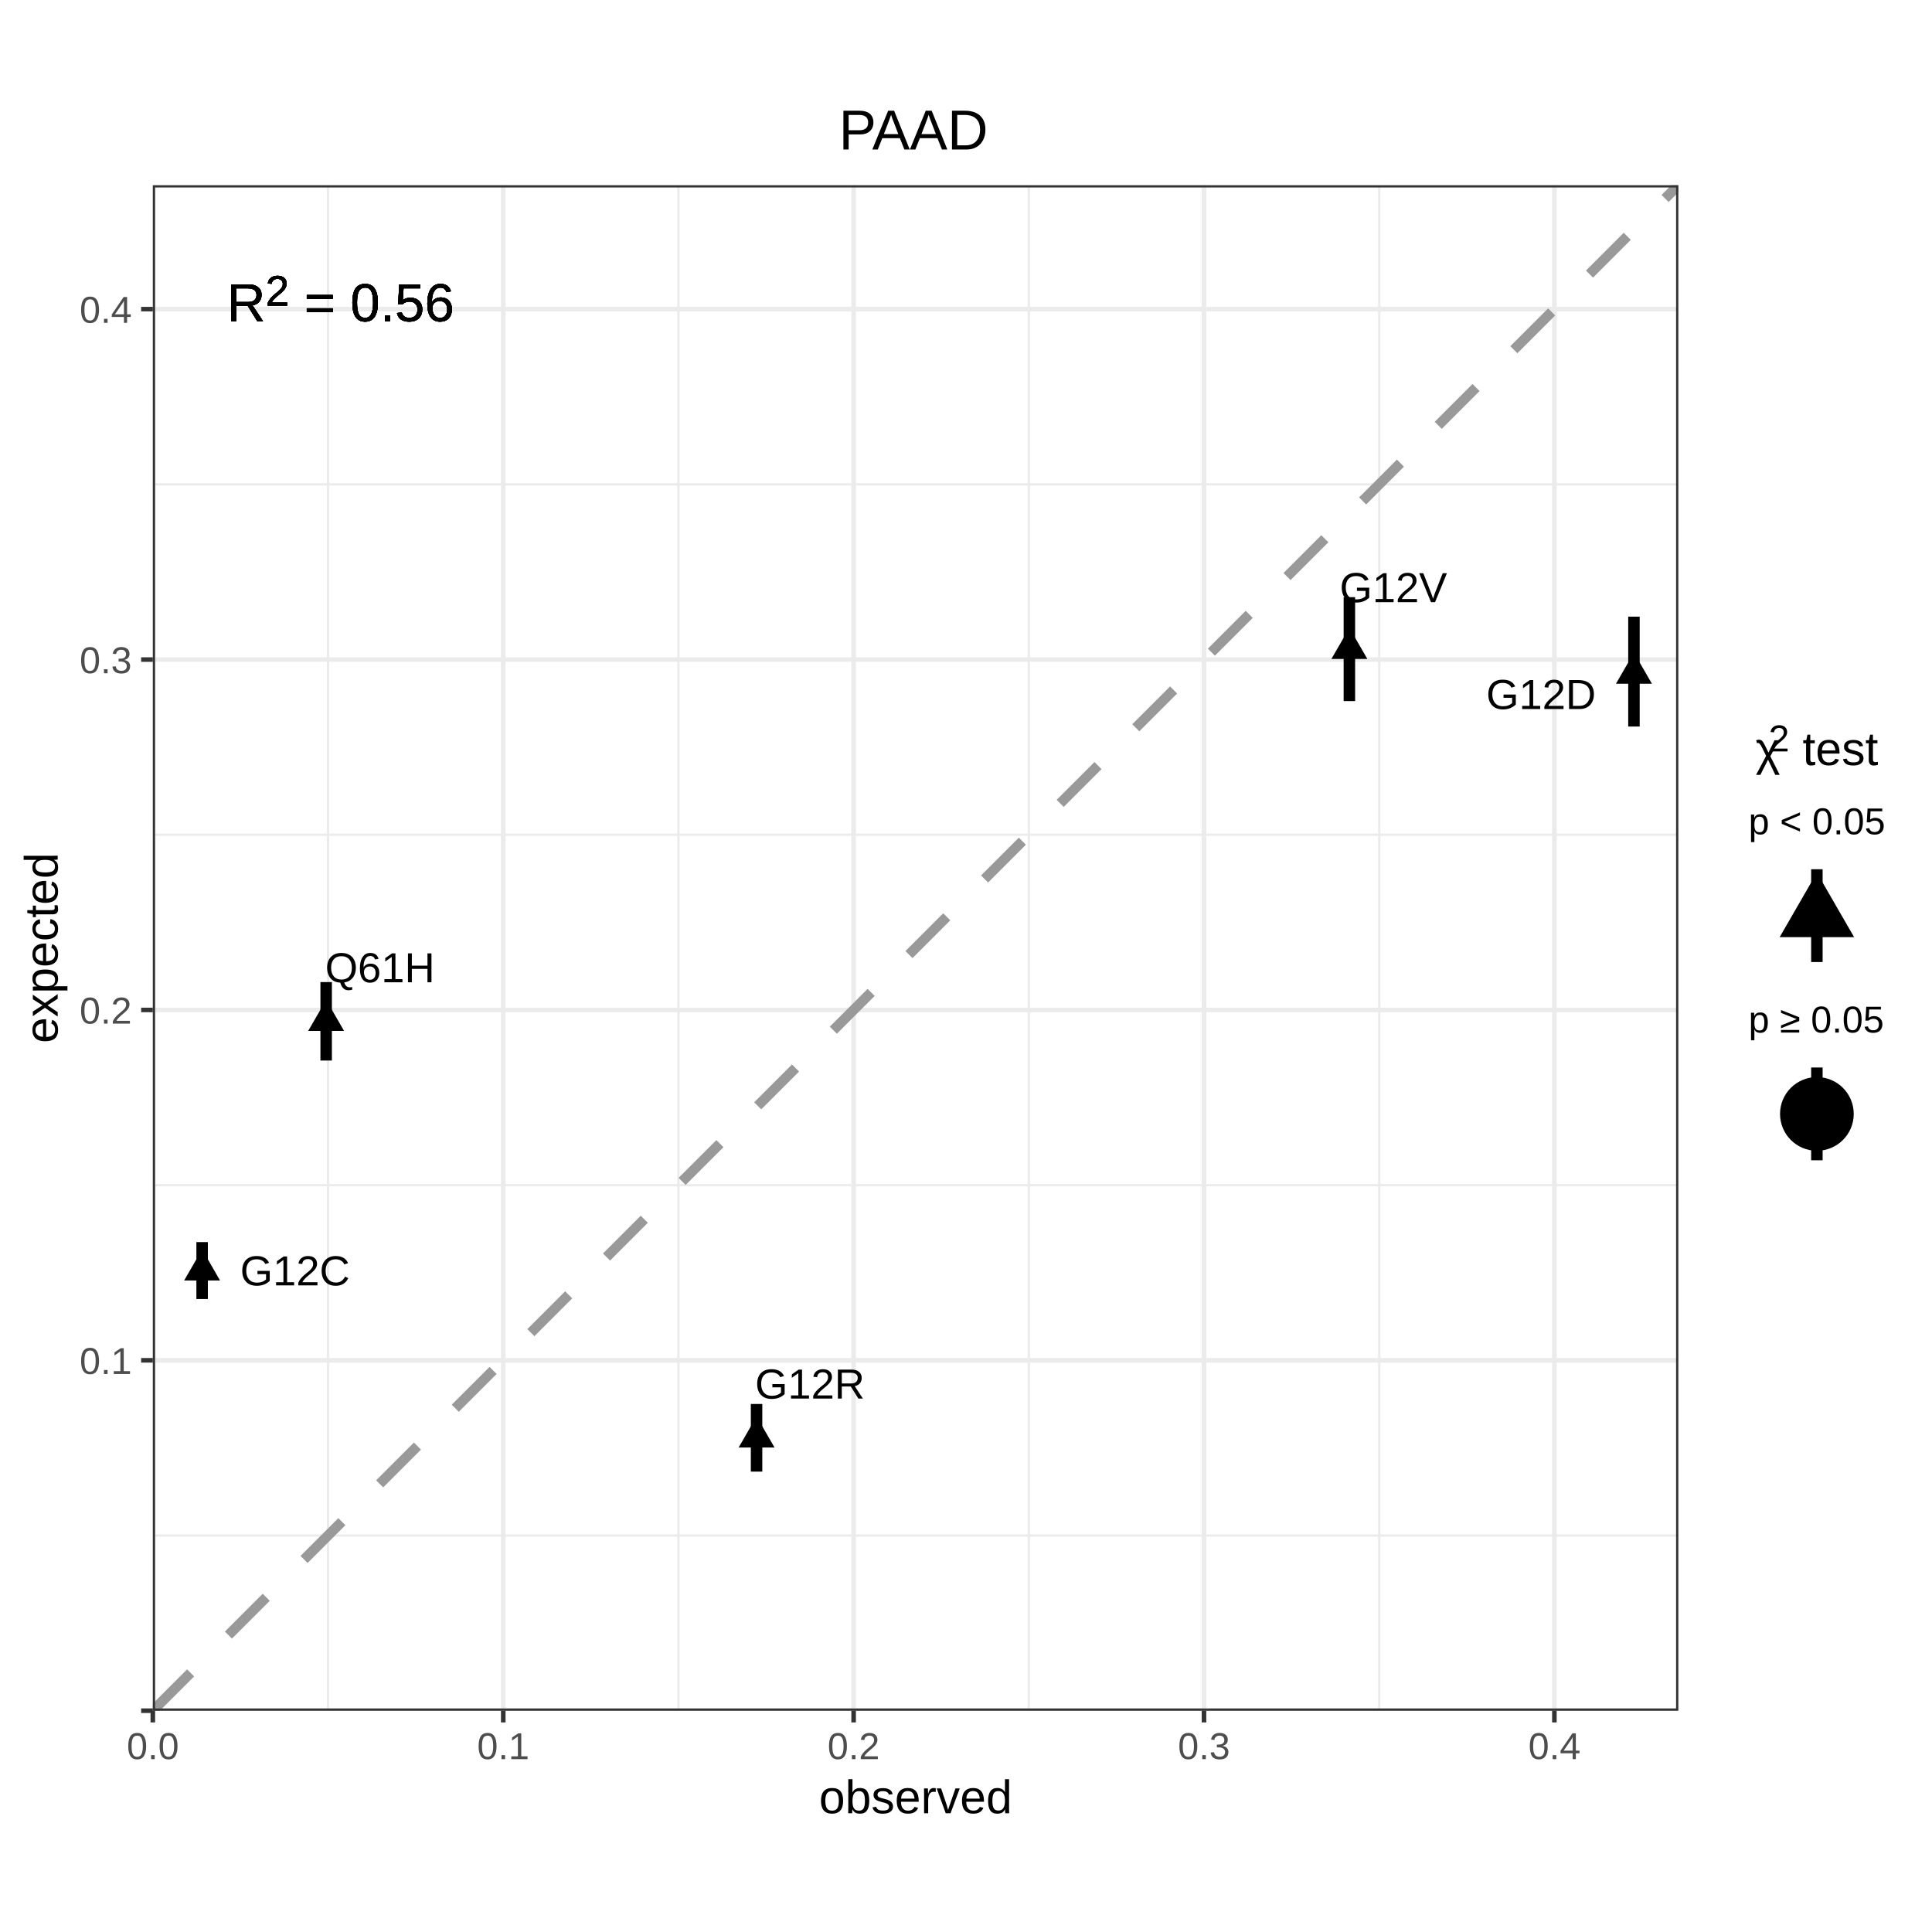
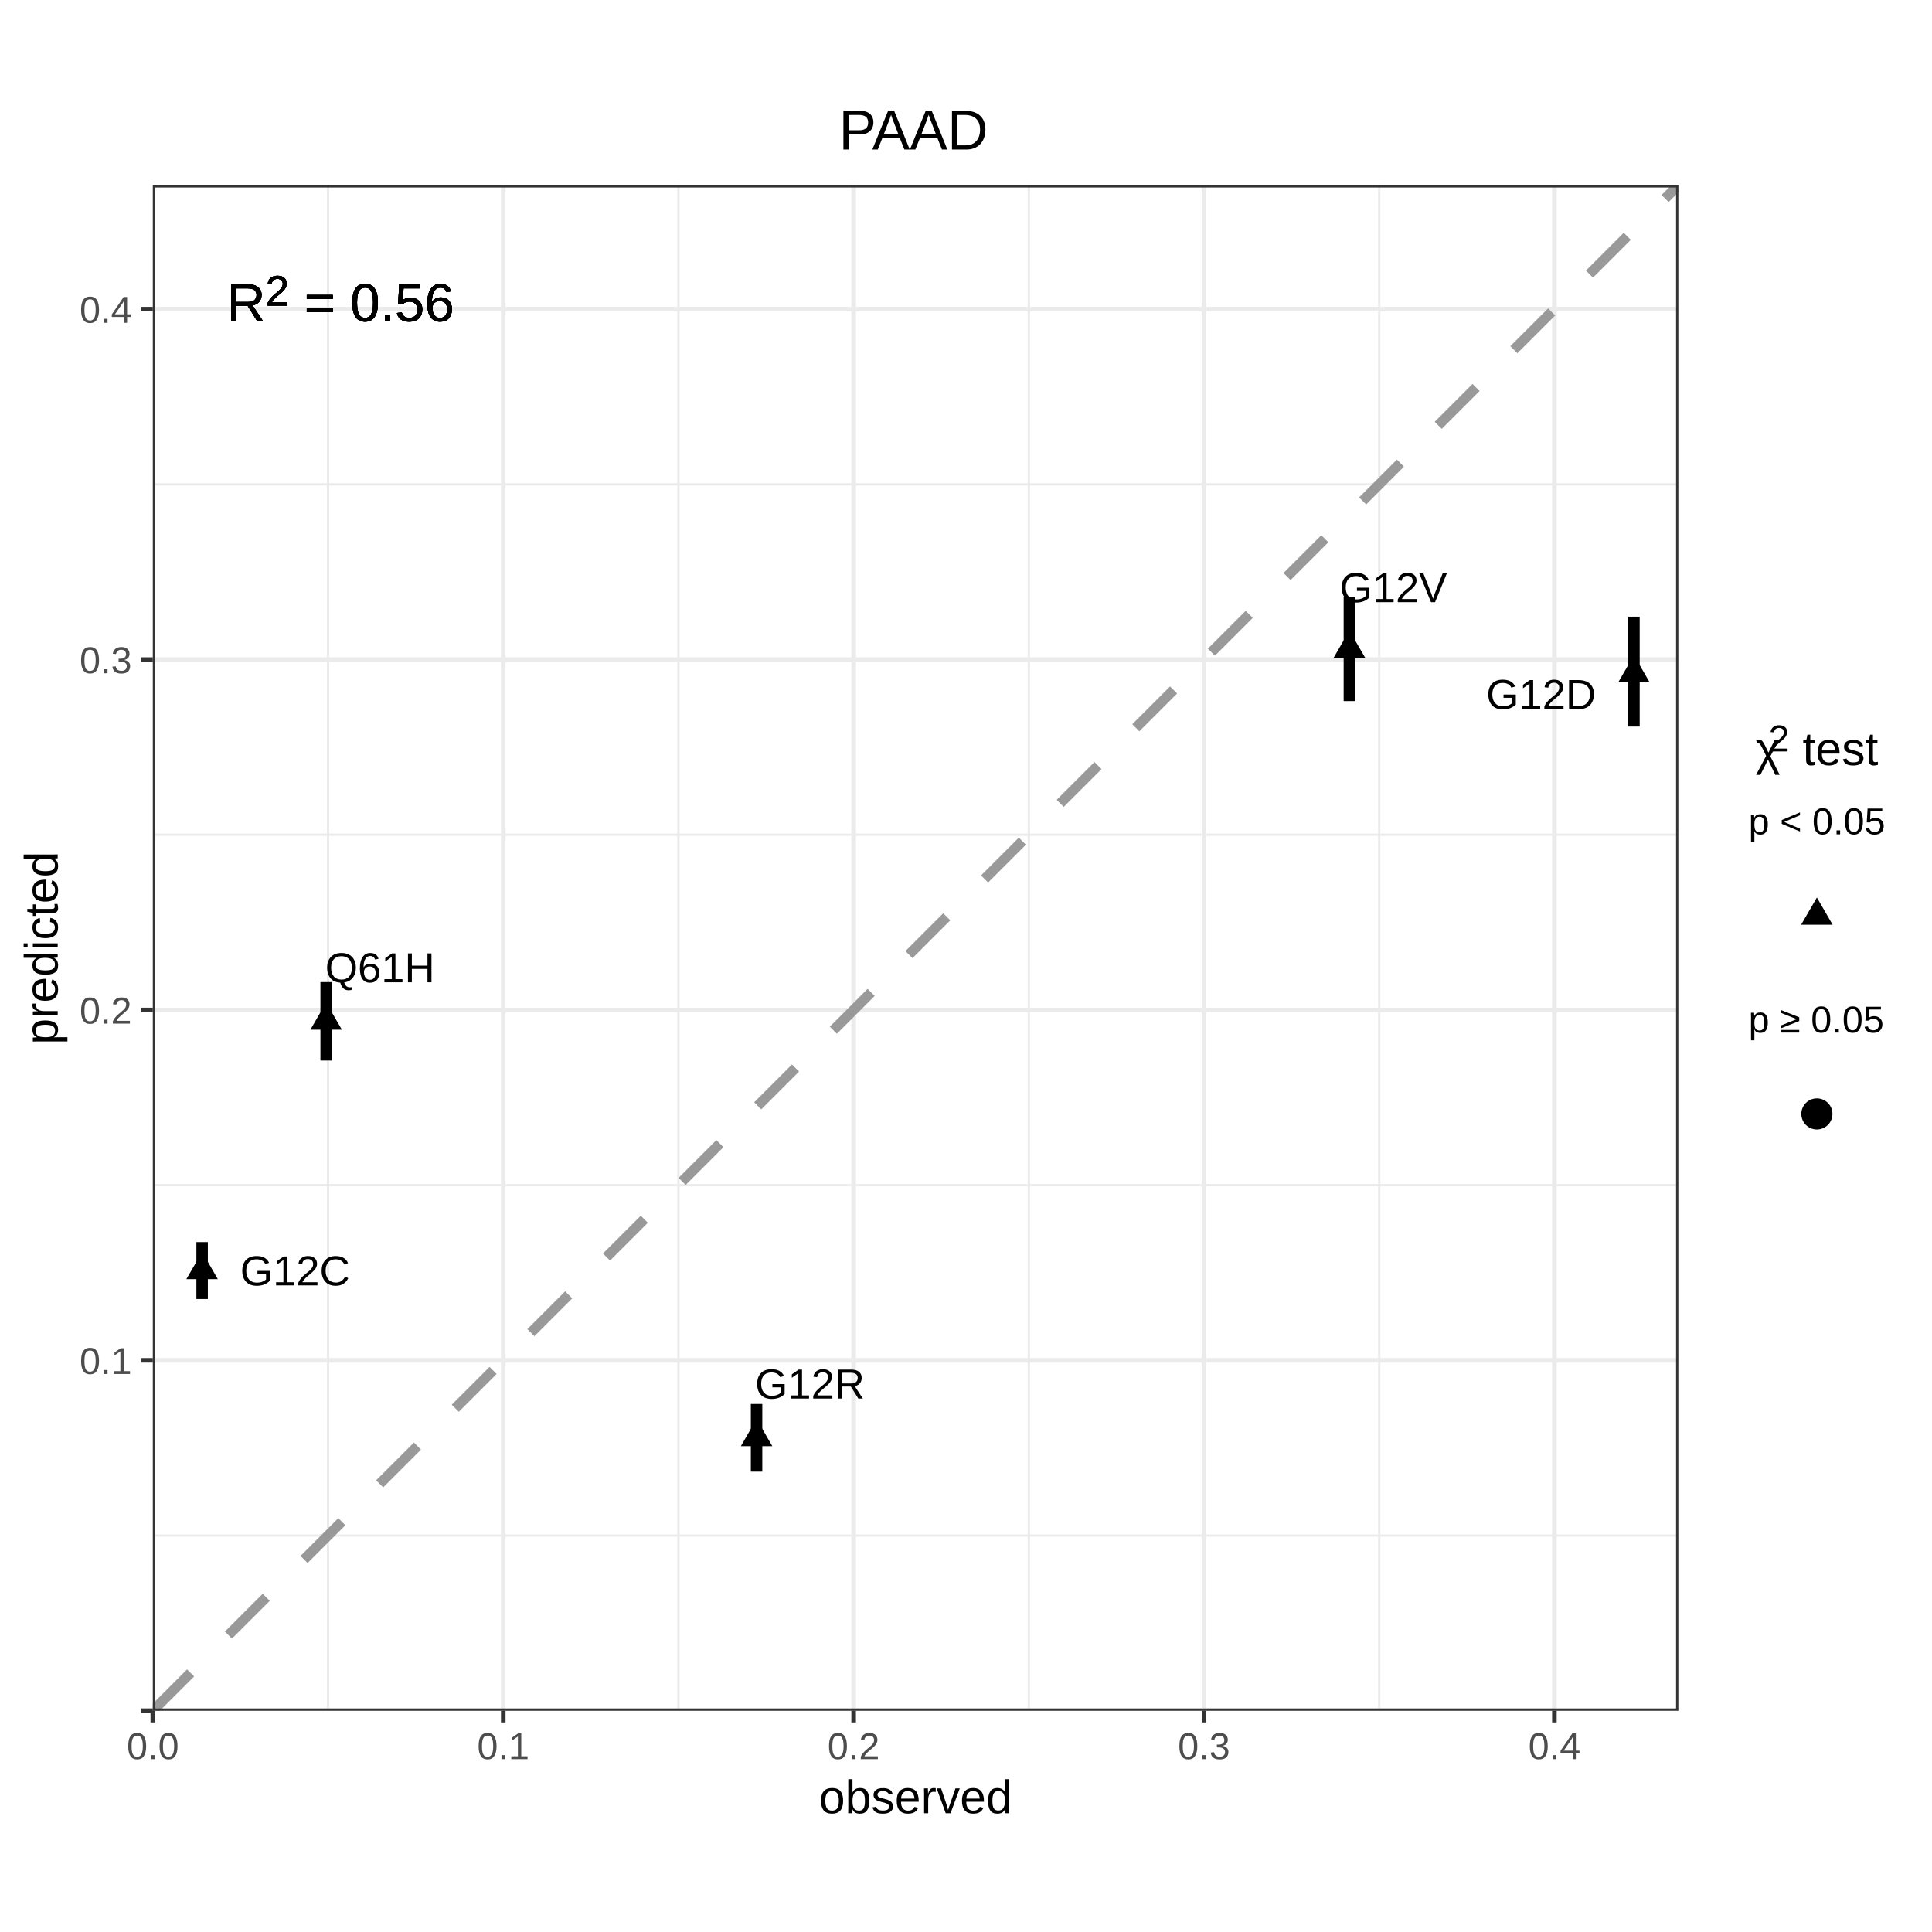
<svg xmlns="http://www.w3.org/2000/svg" viewBox="0 0 288.00 288.00">
  <defs>
    <style type="text/css">
    line, polyline, polygon, path, rect, circle {
      fill: none;
      stroke: #000000;
      stroke-linecap: round;
      stroke-linejoin: round;
      stroke-miterlimit: 10.00;
    }
  </style>
  </defs>
  <rect width="100%" height="100%" style="stroke: none; fill: #FFFFFF;" />
  <defs>
    <clipPath id="cpMC4wMHwyODguMDB8Mjc1LjMyfDEyLjY4">
      <rect x="0.00" y="12.68" width="288.00" height="262.64" />
    </clipPath>
  </defs>
  <rect x="0.00" y="12.68" width="288.00" height="262.64" style="stroke-width: 0.68; stroke: #FFFFFF; fill: #FFFFFF;" clip-path="url(#cpMC4wMHwyODguMDB8Mjc1LjMyfDEyLjY4)" />
  <defs>
    <clipPath id="cpMC4wMHwyODguMDB8Mjg4LjAwfDAuMDA=">
      <rect x="0.00" y="0.00" width="288.00" height="288.00" />
    </clipPath>
  </defs>
  <defs>
    <clipPath id="cpMjIuNzh8MjUwLjE5fDI1NS4wMXwyNy42MQ==">
      <rect x="22.78" y="27.61" width="227.41" height="227.41" />
    </clipPath>
  </defs>
  <rect x="22.78" y="27.61" width="227.41" height="227.41" style="stroke-width: 0.68; stroke: none; fill: #FFFFFF;" clip-path="url(#cpMjIuNzh8MjUwLjE5fDI1NS4wMXwyNy42MQ==)" />
  <polyline points="22.78,228.90 250.19,228.90 " style="stroke-width: 0.34; stroke: #EBEBEB; stroke-linecap: butt;" clip-path="url(#cpMjIuNzh8MjUwLjE5fDI1NS4wMXwyNy42MQ==)" />
  <polyline points="22.78,176.67 250.19,176.67 " style="stroke-width: 0.34; stroke: #EBEBEB; stroke-linecap: butt;" clip-path="url(#cpMjIuNzh8MjUwLjE5fDI1NS4wMXwyNy42MQ==)" />
  <polyline points="22.78,124.43 250.19,124.43 " style="stroke-width: 0.34; stroke: #EBEBEB; stroke-linecap: butt;" clip-path="url(#cpMjIuNzh8MjUwLjE5fDI1NS4wMXwyNy42MQ==)" />
  <polyline points="22.78,72.20 250.19,72.20 " style="stroke-width: 0.34; stroke: #EBEBEB; stroke-linecap: butt;" clip-path="url(#cpMjIuNzh8MjUwLjE5fDI1NS4wMXwyNy42MQ==)" />
  <polyline points="48.90,255.01 48.90,27.61 " style="stroke-width: 0.34; stroke: #EBEBEB; stroke-linecap: butt;" clip-path="url(#cpMjIuNzh8MjUwLjE5fDI1NS4wMXwyNy42MQ==)" />
  <polyline points="101.13,255.01 101.13,27.61 " style="stroke-width: 0.34; stroke: #EBEBEB; stroke-linecap: butt;" clip-path="url(#cpMjIuNzh8MjUwLjE5fDI1NS4wMXwyNy42MQ==)" />
  <polyline points="153.37,255.01 153.37,27.61 " style="stroke-width: 0.34; stroke: #EBEBEB; stroke-linecap: butt;" clip-path="url(#cpMjIuNzh8MjUwLjE5fDI1NS4wMXwyNy42MQ==)" />
  <polyline points="205.60,255.01 205.60,27.61 " style="stroke-width: 0.34; stroke: #EBEBEB; stroke-linecap: butt;" clip-path="url(#cpMjIuNzh8MjUwLjE5fDI1NS4wMXwyNy42MQ==)" />
  <polyline points="22.78,255.01 250.19,255.01 " style="stroke-width: 0.68; stroke: #EBEBEB; stroke-linecap: butt;" clip-path="url(#cpMjIuNzh8MjUwLjE5fDI1NS4wMXwyNy42MQ==)" />
  <polyline points="22.78,202.78 250.19,202.78 " style="stroke-width: 0.68; stroke: #EBEBEB; stroke-linecap: butt;" clip-path="url(#cpMjIuNzh8MjUwLjE5fDI1NS4wMXwyNy42MQ==)" />
  <polyline points="22.78,150.55 250.19,150.55 " style="stroke-width: 0.68; stroke: #EBEBEB; stroke-linecap: butt;" clip-path="url(#cpMjIuNzh8MjUwLjE5fDI1NS4wMXwyNy42MQ==)" />
  <polyline points="22.78,98.32 250.19,98.32 " style="stroke-width: 0.68; stroke: #EBEBEB; stroke-linecap: butt;" clip-path="url(#cpMjIuNzh8MjUwLjE5fDI1NS4wMXwyNy42MQ==)" />
  <polyline points="22.78,46.08 250.19,46.08 " style="stroke-width: 0.68; stroke: #EBEBEB; stroke-linecap: butt;" clip-path="url(#cpMjIuNzh8MjUwLjE5fDI1NS4wMXwyNy42MQ==)" />
  <polyline points="22.78,255.01 22.78,27.61 " style="stroke-width: 0.68; stroke: #EBEBEB; stroke-linecap: butt;" clip-path="url(#cpMjIuNzh8MjUwLjE5fDI1NS4wMXwyNy42MQ==)" />
  <polyline points="75.02,255.01 75.02,27.61 " style="stroke-width: 0.68; stroke: #EBEBEB; stroke-linecap: butt;" clip-path="url(#cpMjIuNzh8MjUwLjE5fDI1NS4wMXwyNy42MQ==)" />
  <polyline points="127.25,255.01 127.25,27.61 " style="stroke-width: 0.68; stroke: #EBEBEB; stroke-linecap: butt;" clip-path="url(#cpMjIuNzh8MjUwLjE5fDI1NS4wMXwyNy42MQ==)" />
  <polyline points="179.48,255.01 179.48,27.61 " style="stroke-width: 0.68; stroke: #EBEBEB; stroke-linecap: butt;" clip-path="url(#cpMjIuNzh8MjUwLjE5fDI1NS4wMXwyNy42MQ==)" />
  <polyline points="231.71,255.01 231.71,27.61 " style="stroke-width: 0.68; stroke: #EBEBEB; stroke-linecap: butt;" clip-path="url(#cpMjIuNzh8MjUwLjE5fDI1NS4wMXwyNy42MQ==)" />
  <line x1="22.78" y1="255.01" x2="250.19" y2="27.61" style="stroke-width: 1.49; stroke: #999999; stroke-dasharray: 7.97,7.97; stroke-linecap: butt;" clip-path="url(#cpMjIuNzh8MjUwLjE5fDI1NS4wMXwyNy42MQ==)" />
+   <polygon points="30.13,186.62 32.47,190.68 27.78,190.68 " style="stroke-width: 0.71; stroke: none; fill: #000000;" clip-path="url(#cpMjIuNzh8MjUwLjE5fDI1NS4wMXwyNy42MQ==)" />
+   <polygon points="243.57,97.66 245.91,101.72 241.22,101.72 " style="stroke-width: 0.71; stroke: none; fill: #000000;" clip-path="url(#cpMjIuNzh8MjUwLjE5fDI1NS4wMXwyNy42MQ==)" />
+   <polygon points="112.78,211.52 115.13,215.58 110.44,215.58 " style="stroke-width: 0.71; stroke: none; fill: #000000;" clip-path="url(#cpMjIuNzh8MjUwLjE5fDI1NS4wMXwyNy42MQ==)" />
+   <polygon points="201.15,93.98 203.50,98.04 198.81,98.04 " style="stroke-width: 0.71; stroke: none; fill: #000000;" clip-path="url(#cpMjIuNzh8MjUwLjE5fDI1NS4wMXwyNy42MQ==)" />
+   <polygon points="48.62,149.43 50.96,153.49 46.27,153.49 " style="stroke-width: 0.71; stroke: none; fill: #000000;" clip-path="url(#cpMjIuNzh8MjUwLjE5fDI1NS4wMXwyNy42MQ==)" />
  <line x1="30.13" y1="193.64" x2="30.13" y2="185.16" style="stroke-width: 1.71; stroke-linecap: butt;" clip-path="url(#cpMjIuNzh8MjUwLjE5fDI1NS4wMXwyNy42MQ==)" />
  <line x1="243.57" y1="108.30" x2="243.57" y2="91.92" style="stroke-width: 1.71; stroke-linecap: butt;" clip-path="url(#cpMjIuNzh8MjUwLjE5fDI1NS4wMXwyNy42MQ==)" />
  <line x1="112.78" y1="219.37" x2="112.78" y2="209.29" style="stroke-width: 1.71; stroke-linecap: butt;" clip-path="url(#cpMjIuNzh8MjUwLjE5fDI1NS4wMXwyNy42MQ==)" />
  <line x1="201.15" y1="104.51" x2="201.15" y2="89.02" style="stroke-width: 1.71; stroke-linecap: butt;" clip-path="url(#cpMjIuNzh8MjUwLjE5fDI1NS4wMXwyNy42MQ==)" />
  <line x1="48.62" y1="158.09" x2="48.62" y2="146.40" style="stroke-width: 1.71; stroke-linecap: butt;" clip-path="url(#cpMjIuNzh8MjUwLjE5fDI1NS4wMXwyNy42MQ==)" />
-   <polygon points="30.13,186.24 32.80,190.88 27.45,190.88 " style="stroke-width: 1.42; stroke: none; fill: #000000;" clip-path="url(#cpMjIuNzh8MjUwLjE5fDI1NS4wMXwyNy42MQ==)" />
-   <polygon points="243.57,97.28 246.25,101.92 240.89,101.92 " style="stroke-width: 1.42; stroke: none; fill: #000000;" clip-path="url(#cpMjIuNzh8MjUwLjE5fDI1NS4wMXwyNy42MQ==)" />
-   <polygon points="112.78,211.14 115.46,215.78 110.11,215.78 " style="stroke-width: 1.42; stroke: none; fill: #000000;" clip-path="url(#cpMjIuNzh8MjUwLjE5fDI1NS4wMXwyNy42MQ==)" />
-   <polygon points="201.15,93.59 203.83,98.23 198.47,98.23 " style="stroke-width: 1.42; stroke: none; fill: #000000;" clip-path="url(#cpMjIuNzh8MjUwLjE5fDI1NS4wMXwyNy42MQ==)" />
-   <polygon points="48.62,149.04 51.29,153.68 45.94,153.68 " style="stroke-width: 1.42; stroke: none; fill: #000000;" clip-path="url(#cpMjIuNzh8MjUwLjE5fDI1NS4wMXwyNy42MQ==)" />
  <g clip-path="url(#cpMjIuNzh8MjUwLjE5fDI1NS4wMXwyNy42MQ==)">
    <text x="35.80" y="191.61" style="font-size: 6.26px; font-family: Arial;" textLength="16.37px" lengthAdjust="spacingAndGlyphs">G12C</text>
  </g>
  <g clip-path="url(#cpMjIuNzh8MjUwLjE5fDI1NS4wMXwyNy42MQ==)">
    <text x="221.55" y="105.69" style="font-size: 6.26px; font-family: Arial;" textLength="16.37px" lengthAdjust="spacingAndGlyphs">G12D</text>
  </g>
  <g clip-path="url(#cpMjIuNzh8MjUwLjE5fDI1NS4wMXwyNy42MQ==)">
    <text x="112.56" y="208.48" style="font-size: 6.26px; font-family: Arial;" textLength="16.37px" lengthAdjust="spacingAndGlyphs">G12R</text>
  </g>
  <g clip-path="url(#cpMjIuNzh8MjUwLjE5fDI1NS4wMXwyNy42MQ==)">
    <text x="199.70" y="89.76" style="font-size: 6.26px; font-family: Arial;" textLength="16.02px" lengthAdjust="spacingAndGlyphs">G12V</text>
  </g>
  <g clip-path="url(#cpMjIuNzh8MjUwLjE5fDI1NS4wMXwyNy42MQ==)">
    <text x="48.47" y="146.43" style="font-size: 6.26px; font-family: Arial;" textLength="16.37px" lengthAdjust="spacingAndGlyphs">Q61H</text>
  </g>
  <g clip-path="url(#cpMjIuNzh8MjUwLjE5fDI1NS4wMXwyNy42MQ==)">
    <text x="33.82" y="47.88" style="font-size: 7.97px; font-family: Arial;" textLength="5.75px" lengthAdjust="spacingAndGlyphs">R</text>
  </g>
  <g clip-path="url(#cpMjIuNzh8MjUwLjE5fDI1NS4wMXwyNy42MQ==)">
    <text x="39.58" y="45.56" style="font-size: 6.37px; font-family: Arial;" textLength="3.54px" lengthAdjust="spacingAndGlyphs">2</text>
  </g>
  <g clip-path="url(#cpMjIuNzh8MjUwLjE5fDI1NS4wMXwyNy42MQ==)">
    <text x="45.34" y="47.88" style="font-size: 7.97px; font-family: Arial;" textLength="4.65px" lengthAdjust="spacingAndGlyphs">=</text>
  </g>
  <g clip-path="url(#cpMjIuNzh8MjUwLjE5fDI1NS4wMXwyNy42MQ==)">
    <text x="52.21" y="47.88" style="font-size: 7.97px; font-family: Arial;" textLength="15.51px" lengthAdjust="spacingAndGlyphs">0.56</text>
  </g>
  <g clip-path="url(#cpMjIuNzh8MjUwLjE5fDI1NS4wMXwyNy42MQ==)">
    <text x="33.82" y="47.88" style="font-size: 7.97px; font-family: Arial;" textLength="5.75px" lengthAdjust="spacingAndGlyphs">R</text>
  </g>
  <g clip-path="url(#cpMjIuNzh8MjUwLjE5fDI1NS4wMXwyNy42MQ==)">
    <text x="39.58" y="45.56" style="font-size: 6.37px; font-family: Arial;" textLength="3.54px" lengthAdjust="spacingAndGlyphs">2</text>
  </g>
  <g clip-path="url(#cpMjIuNzh8MjUwLjE5fDI1NS4wMXwyNy42MQ==)">
    <text x="45.34" y="47.88" style="font-size: 7.97px; font-family: Arial;" textLength="4.65px" lengthAdjust="spacingAndGlyphs">=</text>
  </g>
  <g clip-path="url(#cpMjIuNzh8MjUwLjE5fDI1NS4wMXwyNy42MQ==)">
    <text x="52.21" y="47.88" style="font-size: 7.97px; font-family: Arial;" textLength="15.51px" lengthAdjust="spacingAndGlyphs">0.56</text>
  </g>
  <g clip-path="url(#cpMjIuNzh8MjUwLjE5fDI1NS4wMXwyNy42MQ==)">
    <text x="33.82" y="47.88" style="font-size: 7.97px; font-family: Arial;" textLength="5.75px" lengthAdjust="spacingAndGlyphs">R</text>
  </g>
  <g clip-path="url(#cpMjIuNzh8MjUwLjE5fDI1NS4wMXwyNy42MQ==)">
    <text x="39.58" y="45.56" style="font-size: 6.37px; font-family: Arial;" textLength="3.54px" lengthAdjust="spacingAndGlyphs">2</text>
  </g>
  <g clip-path="url(#cpMjIuNzh8MjUwLjE5fDI1NS4wMXwyNy42MQ==)">
    <text x="45.34" y="47.88" style="font-size: 7.97px; font-family: Arial;" textLength="4.65px" lengthAdjust="spacingAndGlyphs">=</text>
  </g>
  <g clip-path="url(#cpMjIuNzh8MjUwLjE5fDI1NS4wMXwyNy42MQ==)">
    <text x="52.21" y="47.88" style="font-size: 7.97px; font-family: Arial;" textLength="15.51px" lengthAdjust="spacingAndGlyphs">0.56</text>
  </g>
  <g clip-path="url(#cpMjIuNzh8MjUwLjE5fDI1NS4wMXwyNy42MQ==)">
    <text x="33.82" y="47.88" style="font-size: 7.97px; font-family: Arial;" textLength="5.75px" lengthAdjust="spacingAndGlyphs">R</text>
  </g>
  <g clip-path="url(#cpMjIuNzh8MjUwLjE5fDI1NS4wMXwyNy42MQ==)">
    <text x="39.58" y="45.56" style="font-size: 6.37px; font-family: Arial;" textLength="3.54px" lengthAdjust="spacingAndGlyphs">2</text>
  </g>
  <g clip-path="url(#cpMjIuNzh8MjUwLjE5fDI1NS4wMXwyNy42MQ==)">
    <text x="45.34" y="47.88" style="font-size: 7.97px; font-family: Arial;" textLength="4.65px" lengthAdjust="spacingAndGlyphs">=</text>
  </g>
  <g clip-path="url(#cpMjIuNzh8MjUwLjE5fDI1NS4wMXwyNy42MQ==)">
    <text x="52.21" y="47.88" style="font-size: 7.97px; font-family: Arial;" textLength="15.51px" lengthAdjust="spacingAndGlyphs">0.56</text>
  </g>
  <g clip-path="url(#cpMjIuNzh8MjUwLjE5fDI1NS4wMXwyNy42MQ==)">
    <text x="33.82" y="47.88" style="font-size: 7.97px; font-family: Arial;" textLength="5.75px" lengthAdjust="spacingAndGlyphs">R</text>
  </g>
  <g clip-path="url(#cpMjIuNzh8MjUwLjE5fDI1NS4wMXwyNy42MQ==)">
    <text x="39.58" y="45.56" style="font-size: 6.37px; font-family: Arial;" textLength="3.54px" lengthAdjust="spacingAndGlyphs">2</text>
  </g>
  <g clip-path="url(#cpMjIuNzh8MjUwLjE5fDI1NS4wMXwyNy42MQ==)">
    <text x="45.34" y="47.88" style="font-size: 7.97px; font-family: Arial;" textLength="4.65px" lengthAdjust="spacingAndGlyphs">=</text>
  </g>
  <g clip-path="url(#cpMjIuNzh8MjUwLjE5fDI1NS4wMXwyNy42MQ==)">
    <text x="52.21" y="47.88" style="font-size: 7.97px; font-family: Arial;" textLength="15.51px" lengthAdjust="spacingAndGlyphs">0.56</text>
  </g>
  <rect x="22.78" y="27.61" width="227.41" height="227.41" style="stroke-width: 0.68; stroke: #333333;" clip-path="url(#cpMjIuNzh8MjUwLjE5fDI1NS4wMXwyNy42MQ==)" />
  <defs>
    <clipPath id="cpMC4wMHwyODguMDB8Mjg4LjAwfDAuMDA=">
      <rect x="0.00" y="0.00" width="288.00" height="288.00" />
    </clipPath>
  </defs>
  <g clip-path="url(#cpMC4wMHwyODguMDB8Mjg4LjAwfDAuMDA=)">
    <text x="11.87" y="204.82" style="font-size: 5.60px; fill: #4D4D4D; font-family: Arial;" textLength="7.78px" lengthAdjust="spacingAndGlyphs">0.1</text>
  </g>
  <g clip-path="url(#cpMC4wMHwyODguMDB8Mjg4LjAwfDAuMDA=)">
    <text x="11.87" y="152.59" style="font-size: 5.60px; fill: #4D4D4D; font-family: Arial;" textLength="7.78px" lengthAdjust="spacingAndGlyphs">0.2</text>
  </g>
  <g clip-path="url(#cpMC4wMHwyODguMDB8Mjg4LjAwfDAuMDA=)">
    <text x="11.87" y="100.36" style="font-size: 5.60px; fill: #4D4D4D; font-family: Arial;" textLength="7.78px" lengthAdjust="spacingAndGlyphs">0.3</text>
  </g>
  <g clip-path="url(#cpMC4wMHwyODguMDB8Mjg4LjAwfDAuMDA=)">
    <text x="11.87" y="48.12" style="font-size: 5.60px; fill: #4D4D4D; font-family: Arial;" textLength="7.78px" lengthAdjust="spacingAndGlyphs">0.4</text>
  </g>
  <polyline points="21.04,255.01 22.78,255.01 " style="stroke-width: 0.68; stroke: #333333; stroke-linecap: butt;" clip-path="url(#cpMC4wMHwyODguMDB8Mjg4LjAwfDAuMDA=)" />
  <polyline points="21.04,202.78 22.78,202.78 " style="stroke-width: 0.68; stroke: #333333; stroke-linecap: butt;" clip-path="url(#cpMC4wMHwyODguMDB8Mjg4LjAwfDAuMDA=)" />
  <polyline points="21.04,150.55 22.78,150.55 " style="stroke-width: 0.68; stroke: #333333; stroke-linecap: butt;" clip-path="url(#cpMC4wMHwyODguMDB8Mjg4LjAwfDAuMDA=)" />
  <polyline points="21.04,98.32 22.78,98.32 " style="stroke-width: 0.68; stroke: #333333; stroke-linecap: butt;" clip-path="url(#cpMC4wMHwyODguMDB8Mjg4LjAwfDAuMDA=)" />
  <polyline points="21.04,46.08 22.78,46.08 " style="stroke-width: 0.68; stroke: #333333; stroke-linecap: butt;" clip-path="url(#cpMC4wMHwyODguMDB8Mjg4LjAwfDAuMDA=)" />
  <polyline points="22.78,256.76 22.78,255.01 " style="stroke-width: 0.68; stroke: #333333; stroke-linecap: butt;" clip-path="url(#cpMC4wMHwyODguMDB8Mjg4LjAwfDAuMDA=)" />
  <polyline points="75.02,256.76 75.02,255.01 " style="stroke-width: 0.68; stroke: #333333; stroke-linecap: butt;" clip-path="url(#cpMC4wMHwyODguMDB8Mjg4LjAwfDAuMDA=)" />
  <polyline points="127.25,256.76 127.25,255.01 " style="stroke-width: 0.68; stroke: #333333; stroke-linecap: butt;" clip-path="url(#cpMC4wMHwyODguMDB8Mjg4LjAwfDAuMDA=)" />
  <polyline points="179.48,256.76 179.48,255.01 " style="stroke-width: 0.68; stroke: #333333; stroke-linecap: butt;" clip-path="url(#cpMC4wMHwyODguMDB8Mjg4LjAwfDAuMDA=)" />
  <polyline points="231.71,256.76 231.71,255.01 " style="stroke-width: 0.68; stroke: #333333; stroke-linecap: butt;" clip-path="url(#cpMC4wMHwyODguMDB8Mjg4LjAwfDAuMDA=)" />
  <g clip-path="url(#cpMC4wMHwyODguMDB8Mjg4LjAwfDAuMDA=)">
    <text x="18.90" y="262.23" style="font-size: 5.60px; fill: #4D4D4D; font-family: Arial;" textLength="7.78px" lengthAdjust="spacingAndGlyphs">0.0</text>
  </g>
  <g clip-path="url(#cpMC4wMHwyODguMDB8Mjg4LjAwfDAuMDA=)">
    <text x="71.13" y="262.23" style="font-size: 5.60px; fill: #4D4D4D; font-family: Arial;" textLength="7.78px" lengthAdjust="spacingAndGlyphs">0.1</text>
  </g>
  <g clip-path="url(#cpMC4wMHwyODguMDB8Mjg4LjAwfDAuMDA=)">
    <text x="123.36" y="262.23" style="font-size: 5.60px; fill: #4D4D4D; font-family: Arial;" textLength="7.78px" lengthAdjust="spacingAndGlyphs">0.2</text>
  </g>
  <g clip-path="url(#cpMC4wMHwyODguMDB8Mjg4LjAwfDAuMDA=)">
    <text x="175.59" y="262.23" style="font-size: 5.60px; fill: #4D4D4D; font-family: Arial;" textLength="7.78px" lengthAdjust="spacingAndGlyphs">0.3</text>
  </g>
  <g clip-path="url(#cpMC4wMHwyODguMDB8Mjg4LjAwfDAuMDA=)">
    <text x="227.83" y="262.23" style="font-size: 5.60px; fill: #4D4D4D; font-family: Arial;" textLength="7.78px" lengthAdjust="spacingAndGlyphs">0.4</text>
  </g>
  <g clip-path="url(#cpMC4wMHwyODguMDB8Mjg4LjAwfDAuMDA=)">
    <text x="122.09" y="270.30" style="font-size: 7.00px; font-family: Arial;" textLength="28.79px" lengthAdjust="spacingAndGlyphs">observed</text>
  </g>
  <g clip-path="url(#cpMC4wMHwyODguMDB8Mjg4LjAwfDAuMDA=)">
-     <text transform="translate(8.60,155.51) rotate(-90)" style="font-size: 7.00px; font-family: Arial;" textLength="28.41px" lengthAdjust="spacingAndGlyphs">expected</text>
+     <text transform="translate(8.60,155.71) rotate(-90)" style="font-size: 7.00px; font-family: Arial;" textLength="28.79px" lengthAdjust="spacingAndGlyphs">predicted</text>
  </g>
  <rect x="257.17" y="104.45" width="27.35" height="73.72" style="stroke-width: 0.68; stroke: none; fill: #FFFFFF;" clip-path="url(#cpMC4wMHwyODguMDB8Mjg4LjAwfDAuMDA=)" />
  <g clip-path="url(#cpMC4wMHwyODguMDB8Mjg4LjAwfDAuMDA=)">
    <text x="261.70" y="114.05" style="font-size: 7.00px; font-family: Arial;" textLength="1.95px" lengthAdjust="spacingAndGlyphs">χ</text>
  </g>
  <g clip-path="url(#cpMC4wMHwyODguMDB8Mjg4LjAwfDAuMDA=)">
    <text x="263.64" y="112.01" style="font-size: 5.60px; font-family: Arial;" textLength="3.11px" lengthAdjust="spacingAndGlyphs">2</text>
  </g>
  <g clip-path="url(#cpMC4wMHwyODguMDB8Mjg4LjAwfDAuMDA=)">
    <text x="268.70" y="114.05" style="font-size: 7.00px; font-family: Arial;" textLength="11.28px" lengthAdjust="spacingAndGlyphs">test</text>
  </g>
  <rect x="260.65" y="127.85" width="20.37" height="17.28" style="stroke-width: 0.68; stroke: none; fill: #FFFFFF;" clip-path="url(#cpMC4wMHwyODguMDB8Mjg4LjAwfDAuMDA=)" />
-   <line x1="270.84" y1="143.41" x2="270.84" y2="129.58" style="stroke-width: 1.71; stroke-linecap: butt;" clip-path="url(#cpMC4wMHwyODguMDB8Mjg4LjAwfDAuMDA=)" />
-   <polygon points="270.84,130.08 276.39,139.70 265.29,139.70 " style="stroke-width: 1.42; stroke: none; fill: #000000;" clip-path="url(#cpMC4wMHwyODguMDB8Mjg4LjAwfDAuMDA=)" />
+   <polygon points="270.84,133.79 273.19,137.85 268.49,137.85 " style="stroke-width: 0.71; stroke: none; fill: #000000;" clip-path="url(#cpMC4wMHwyODguMDB8Mjg4LjAwfDAuMDA=)" />
  <rect x="260.65" y="157.41" width="20.37" height="17.28" style="stroke-width: 0.68; stroke: none; fill: #FFFFFF;" clip-path="url(#cpMC4wMHwyODguMDB8Mjg4LjAwfDAuMDA=)" />
-   <line x1="270.84" y1="172.96" x2="270.84" y2="159.13" style="stroke-width: 1.71; stroke-linecap: butt;" clip-path="url(#cpMC4wMHwyODguMDB8Mjg4LjAwfDAuMDA=)" />
-   <circle cx="270.84" cy="166.05" r="4.12pt" style="stroke-width: 1.42; stroke: none; fill: #000000;" clip-path="url(#cpMC4wMHwyODguMDB8Mjg4LjAwfDAuMDA=)" />
+   <circle cx="270.84" cy="166.05" r="1.74pt" style="stroke-width: 0.71; stroke: none; fill: #000000;" clip-path="url(#cpMC4wMHwyODguMDB8Mjg4LjAwfDAuMDA=)" />
  <g clip-path="url(#cpMC4wMHwyODguMDB8Mjg4LjAwfDAuMDA=)">
    <text x="260.65" y="124.37" style="font-size: 5.60px; font-family: Arial;" textLength="20.37px" lengthAdjust="spacingAndGlyphs">p &lt; 0.05</text>
  </g>
  <g clip-path="url(#cpMC4wMHwyODguMDB8Mjg4LjAwfDAuMDA=)">
    <text x="260.65" y="153.92" style="font-size: 5.60px; font-family: Arial;" textLength="20.37px" lengthAdjust="spacingAndGlyphs">p ≥ 0.05</text>
  </g>
  <g clip-path="url(#cpMC4wMHwyODguMDB8Mjg4LjAwfDAuMDA=)">
    <text x="125.04" y="22.29" style="font-size: 8.40px; font-family: Arial;" textLength="22.89px" lengthAdjust="spacingAndGlyphs">PAAD</text>
  </g>
</svg>
